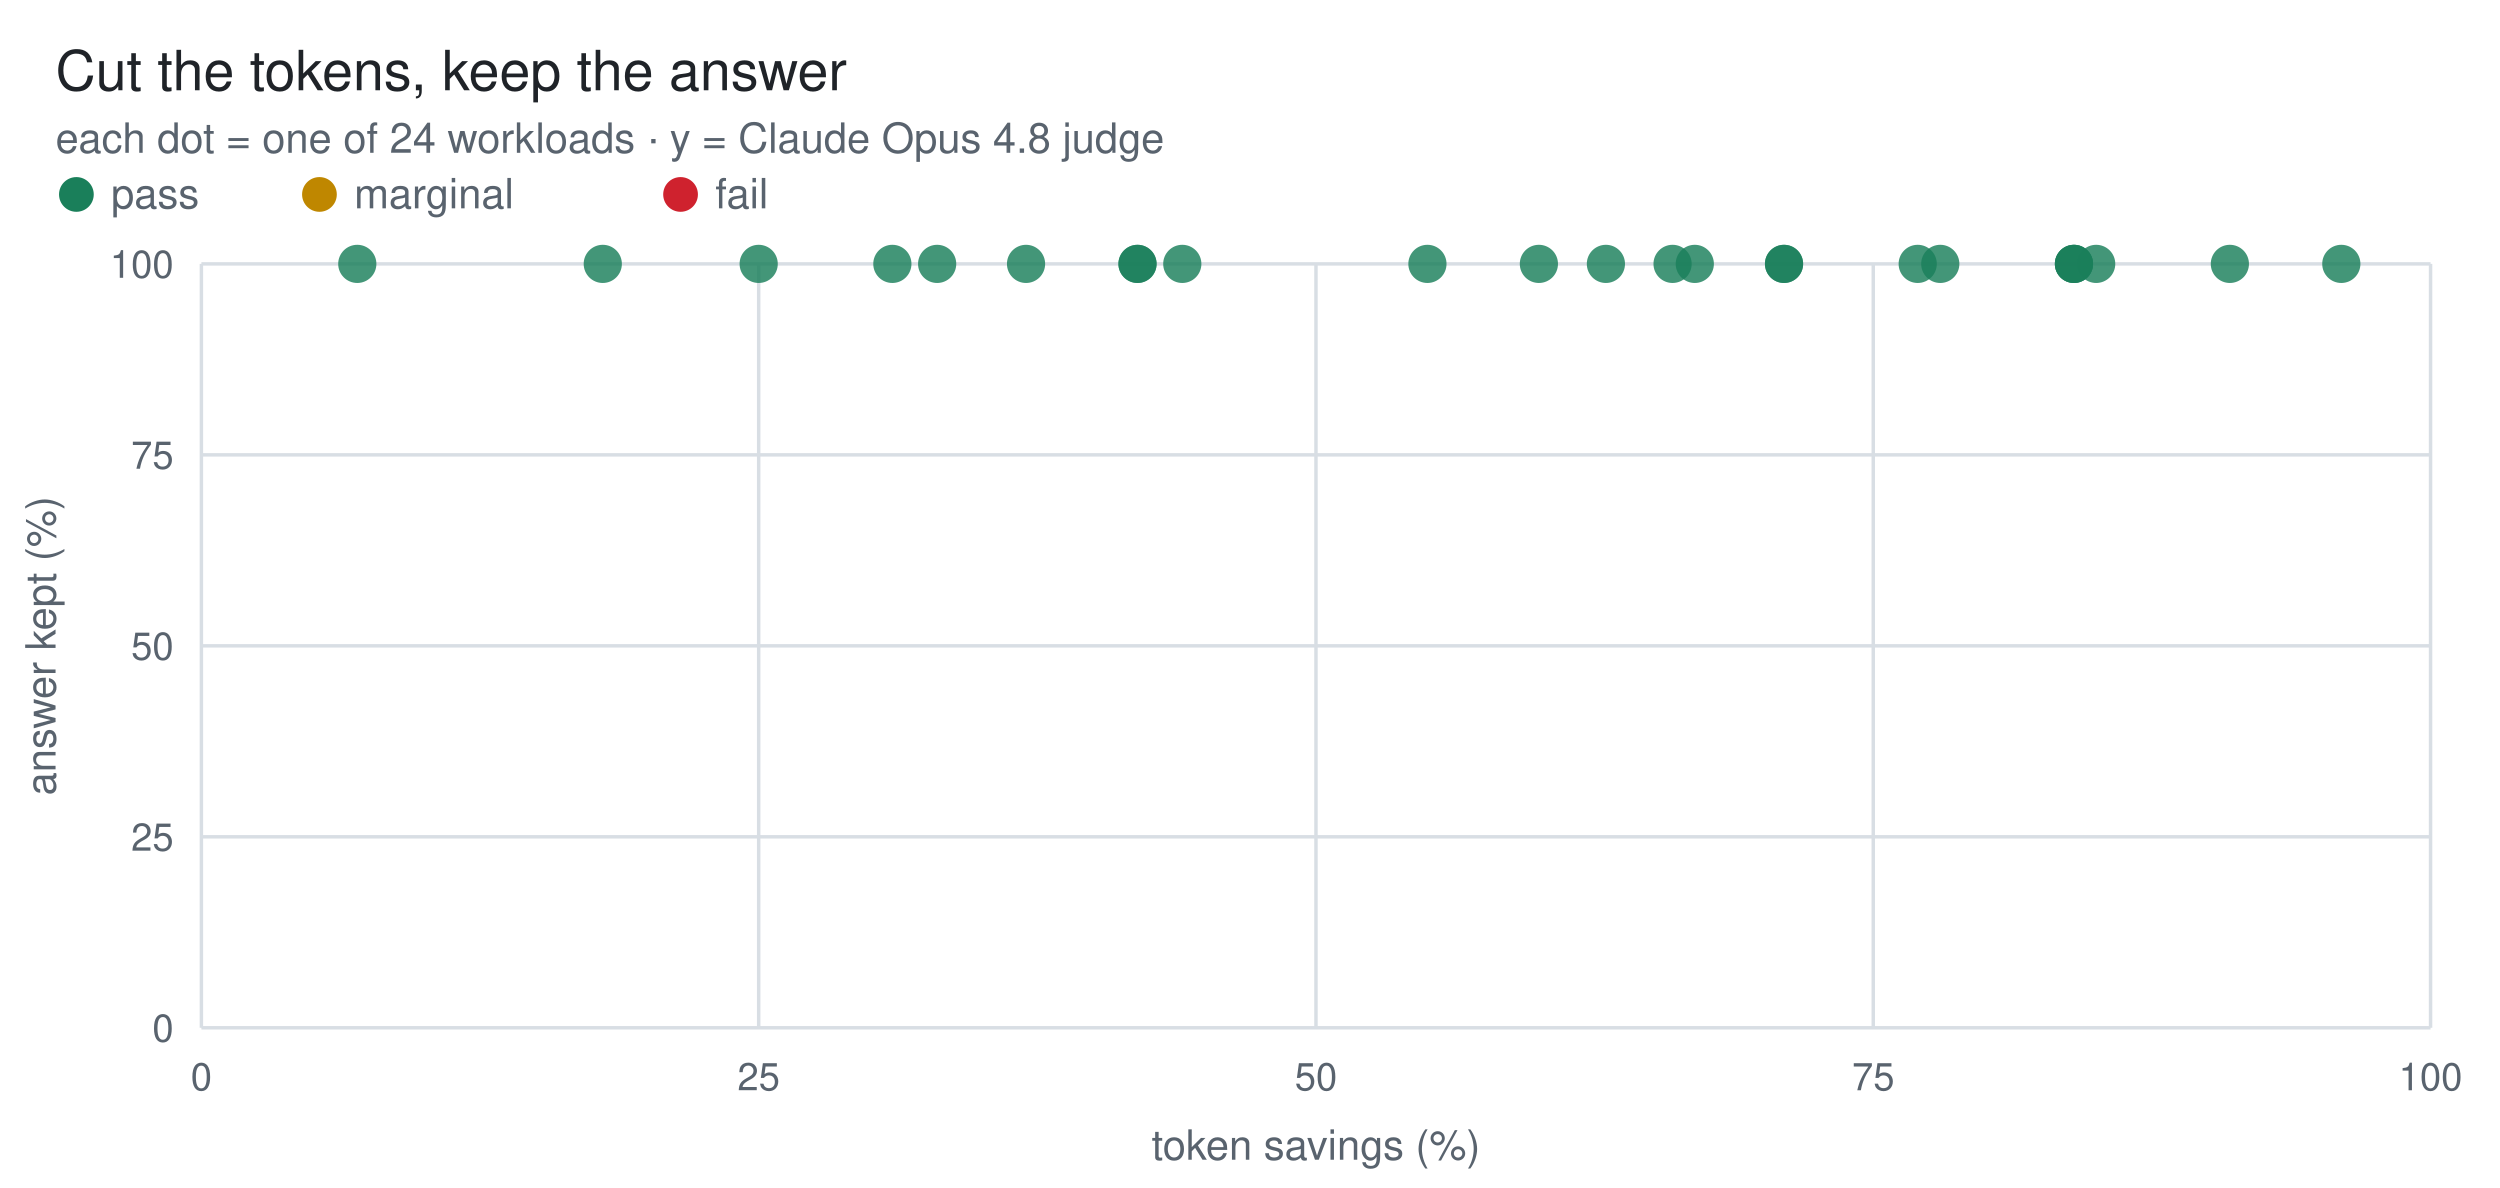
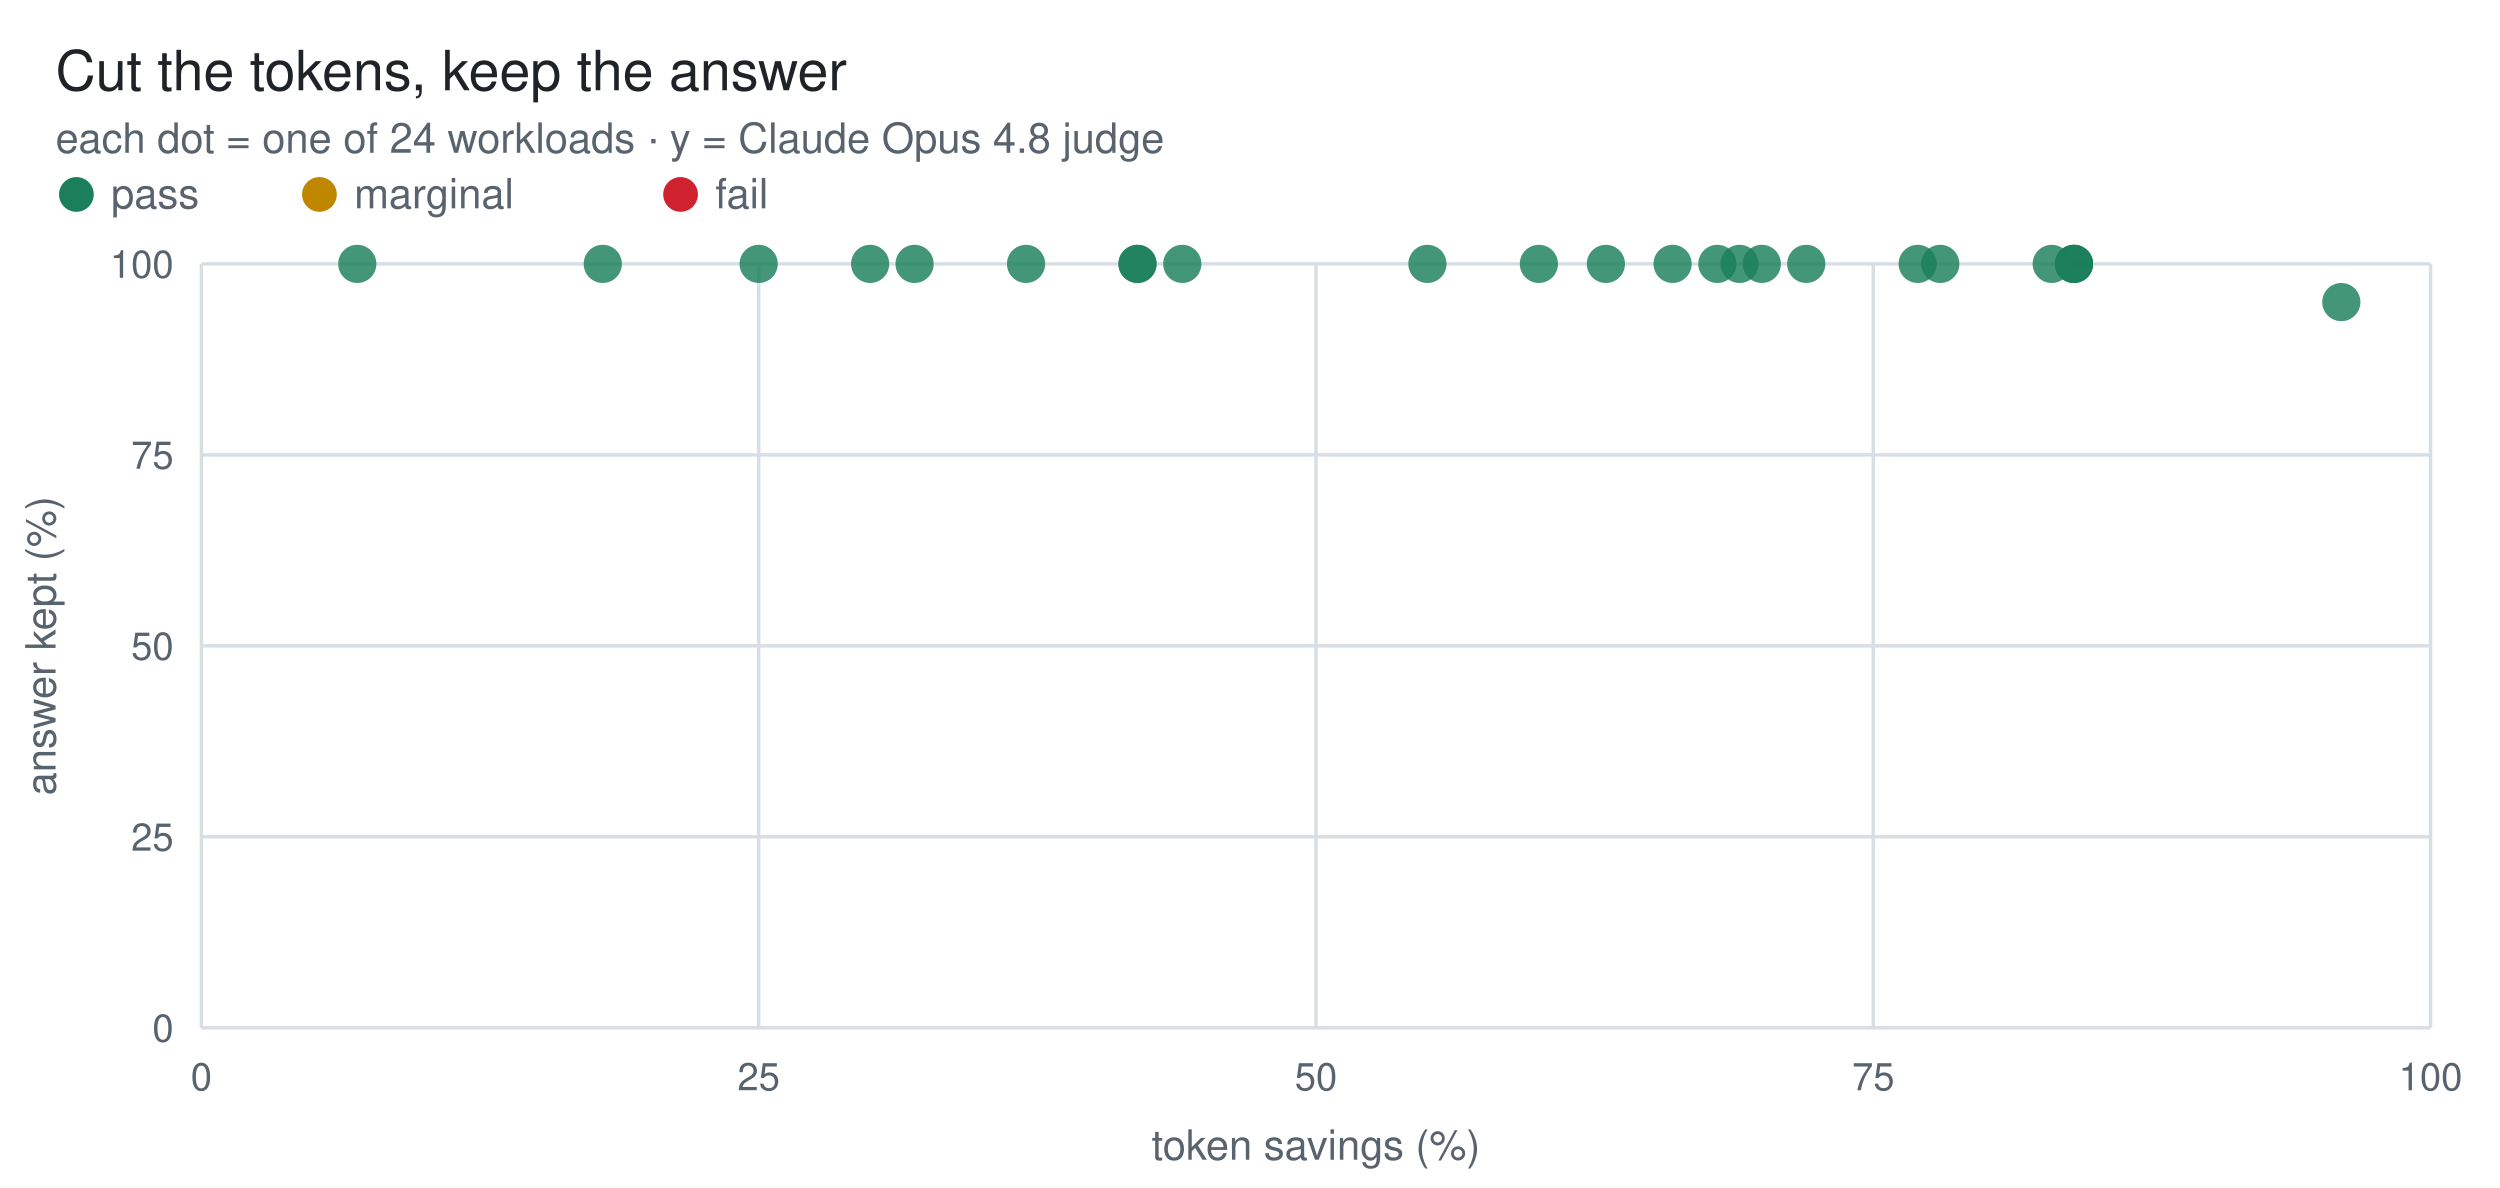
<svg xmlns="http://www.w3.org/2000/svg" width="720" height="342" viewBox="0 0 720 342" font-family="-apple-system,BlinkMacSystemFont,'Segoe UI',Helvetica,Arial,sans-serif" role="img" aria-label="Scatter of token savings versus answer kept across 24 workloads">
  <line x1="58" y1="76" x2="58" y2="296" stroke="#d8dee4" stroke-width="1" />
  <line x1="58" y1="296" x2="700" y2="296" stroke="#d8dee4" stroke-width="1" />
  <text x="58" y="314" fill="#59636e" font-size="11" text-anchor="middle">0</text>
  <text x="50" y="300" fill="#59636e" font-size="11" text-anchor="end">0</text>
  <line x1="218.5" y1="76" x2="218.5" y2="296" stroke="#d8dee4" stroke-width="1" />
  <line x1="58" y1="241" x2="700" y2="241" stroke="#d8dee4" stroke-width="1" />
  <text x="218.5" y="314" fill="#59636e" font-size="11" text-anchor="middle">25</text>
  <text x="50" y="245" fill="#59636e" font-size="11" text-anchor="end">25</text>
  <line x1="379" y1="76" x2="379" y2="296" stroke="#d8dee4" stroke-width="1" />
  <line x1="58" y1="186" x2="700" y2="186" stroke="#d8dee4" stroke-width="1" />
  <text x="379" y="314" fill="#59636e" font-size="11" text-anchor="middle">50</text>
  <text x="50" y="190" fill="#59636e" font-size="11" text-anchor="end">50</text>
  <line x1="539.5" y1="76" x2="539.5" y2="296" stroke="#d8dee4" stroke-width="1" />
  <line x1="58" y1="131" x2="700" y2="131" stroke="#d8dee4" stroke-width="1" />
  <text x="539.5" y="314" fill="#59636e" font-size="11" text-anchor="middle">75</text>
  <text x="50" y="135" fill="#59636e" font-size="11" text-anchor="end">75</text>
  <line x1="700" y1="76" x2="700" y2="296" stroke="#d8dee4" stroke-width="1" />
  <line x1="58" y1="76" x2="700" y2="76" stroke="#d8dee4" stroke-width="1" />
  <text x="700" y="314" fill="#59636e" font-size="11" text-anchor="middle">100</text>
  <text x="50" y="80" fill="#59636e" font-size="11" text-anchor="end">100</text>
  <text x="379" y="334" fill="#59636e" font-size="12" text-anchor="middle">token savings (%)</text>
  <text x="16" y="186" fill="#59636e" font-size="12" text-anchor="middle" transform="rotate(-90 16 186)">answer kept (%)</text>
  <circle cx="597.3" cy="76.0" r="5.5" fill="#1a7f5a" fill-opacity="0.82" />
-   <circle cx="642.2" cy="76.0" r="5.5" fill="#1a7f5a" fill-opacity="0.82" />
  <circle cx="552.3" cy="76.0" r="5.5" fill="#1a7f5a" fill-opacity="0.82" />
  <circle cx="218.5" cy="76.0" r="5.5" fill="#1a7f5a" fill-opacity="0.82" />
  <circle cx="295.5" cy="76.0" r="5.5" fill="#1a7f5a" fill-opacity="0.82" />
+   <circle cx="520.2" cy="76.0" r="5.5" fill="#1a7f5a" fill-opacity="0.82" />
  <circle cx="411.1" cy="76.0" r="5.5" fill="#1a7f5a" fill-opacity="0.82" />
  <circle cx="340.5" cy="76.0" r="5.5" fill="#1a7f5a" fill-opacity="0.82" />
  <circle cx="173.6" cy="76.0" r="5.5" fill="#1a7f5a" fill-opacity="0.82" />
-   <circle cx="257.0" cy="76.0" r="5.5" fill="#1a7f5a" fill-opacity="0.82" />
-   <circle cx="269.9" cy="76.0" r="5.5" fill="#1a7f5a" fill-opacity="0.82" />
+   <circle cx="250.6" cy="76.0" r="5.5" fill="#1a7f5a" fill-opacity="0.82" />
+   <circle cx="263.4" cy="76.0" r="5.5" fill="#1a7f5a" fill-opacity="0.82" />
  <circle cx="481.7" cy="76.0" r="5.5" fill="#1a7f5a" fill-opacity="0.82" />
-   <circle cx="513.8" cy="76.0" r="5.5" fill="#1a7f5a" fill-opacity="0.82" />
-   <circle cx="674.3" cy="76.0" r="5.5" fill="#1a7f5a" fill-opacity="0.82" />
+   <circle cx="507.4" cy="76.0" r="5.5" fill="#1a7f5a" fill-opacity="0.82" />
+   <circle cx="674.3" cy="87.0" r="5.5" fill="#1a7f5a" fill-opacity="0.82" />
  <circle cx="597.3" cy="76.0" r="5.5" fill="#1a7f5a" fill-opacity="0.82" />
  <circle cx="443.2" cy="76.0" r="5.5" fill="#1a7f5a" fill-opacity="0.82" />
  <circle cx="558.8" cy="76.0" r="5.5" fill="#1a7f5a" fill-opacity="0.82" />
  <circle cx="327.6" cy="76.0" r="5.5" fill="#1a7f5a" fill-opacity="0.82" />
  <circle cx="327.6" cy="76.0" r="5.5" fill="#1a7f5a" fill-opacity="0.82" />
-   <circle cx="603.7" cy="76.0" r="5.5" fill="#1a7f5a" fill-opacity="0.82" />
+   <circle cx="590.9" cy="76.0" r="5.5" fill="#1a7f5a" fill-opacity="0.82" />
  <circle cx="462.5" cy="76.0" r="5.5" fill="#1a7f5a" fill-opacity="0.82" />
-   <circle cx="488.1" cy="76.0" r="5.5" fill="#1a7f5a" fill-opacity="0.82" />
-   <circle cx="513.8" cy="76.0" r="5.5" fill="#1a7f5a" fill-opacity="0.82" />
+   <circle cx="494.6" cy="76.0" r="5.5" fill="#1a7f5a" fill-opacity="0.82" />
+   <circle cx="501.0" cy="76.0" r="5.5" fill="#1a7f5a" fill-opacity="0.82" />
  <circle cx="597.3" cy="76.0" r="5.5" fill="#1a7f5a" fill-opacity="0.82" />
  <circle cx="102.9" cy="76.0" r="5.5" fill="#1a7f5a" fill-opacity="0.82" />
  <text x="16" y="26" fill="#1f2328" font-size="16" font-weight="500">Cut the tokens, keep the answer</text>
  <text x="16" y="44" fill="#59636e" font-size="12">each dot = one of 24 workloads · y = Claude Opus 4.8 judge</text>
  <circle cx="22" cy="56" r="5" fill="#1a7f5a" />
  <text x="32" y="60" fill="#59636e" font-size="12">pass</text>
  <circle cx="92" cy="56" r="5" fill="#bf8700" />
  <text x="102" y="60" fill="#59636e" font-size="12">marginal</text>
  <circle cx="196" cy="56" r="5" fill="#cf222e" />
  <text x="206" y="60" fill="#59636e" font-size="12">fail</text>
</svg>
